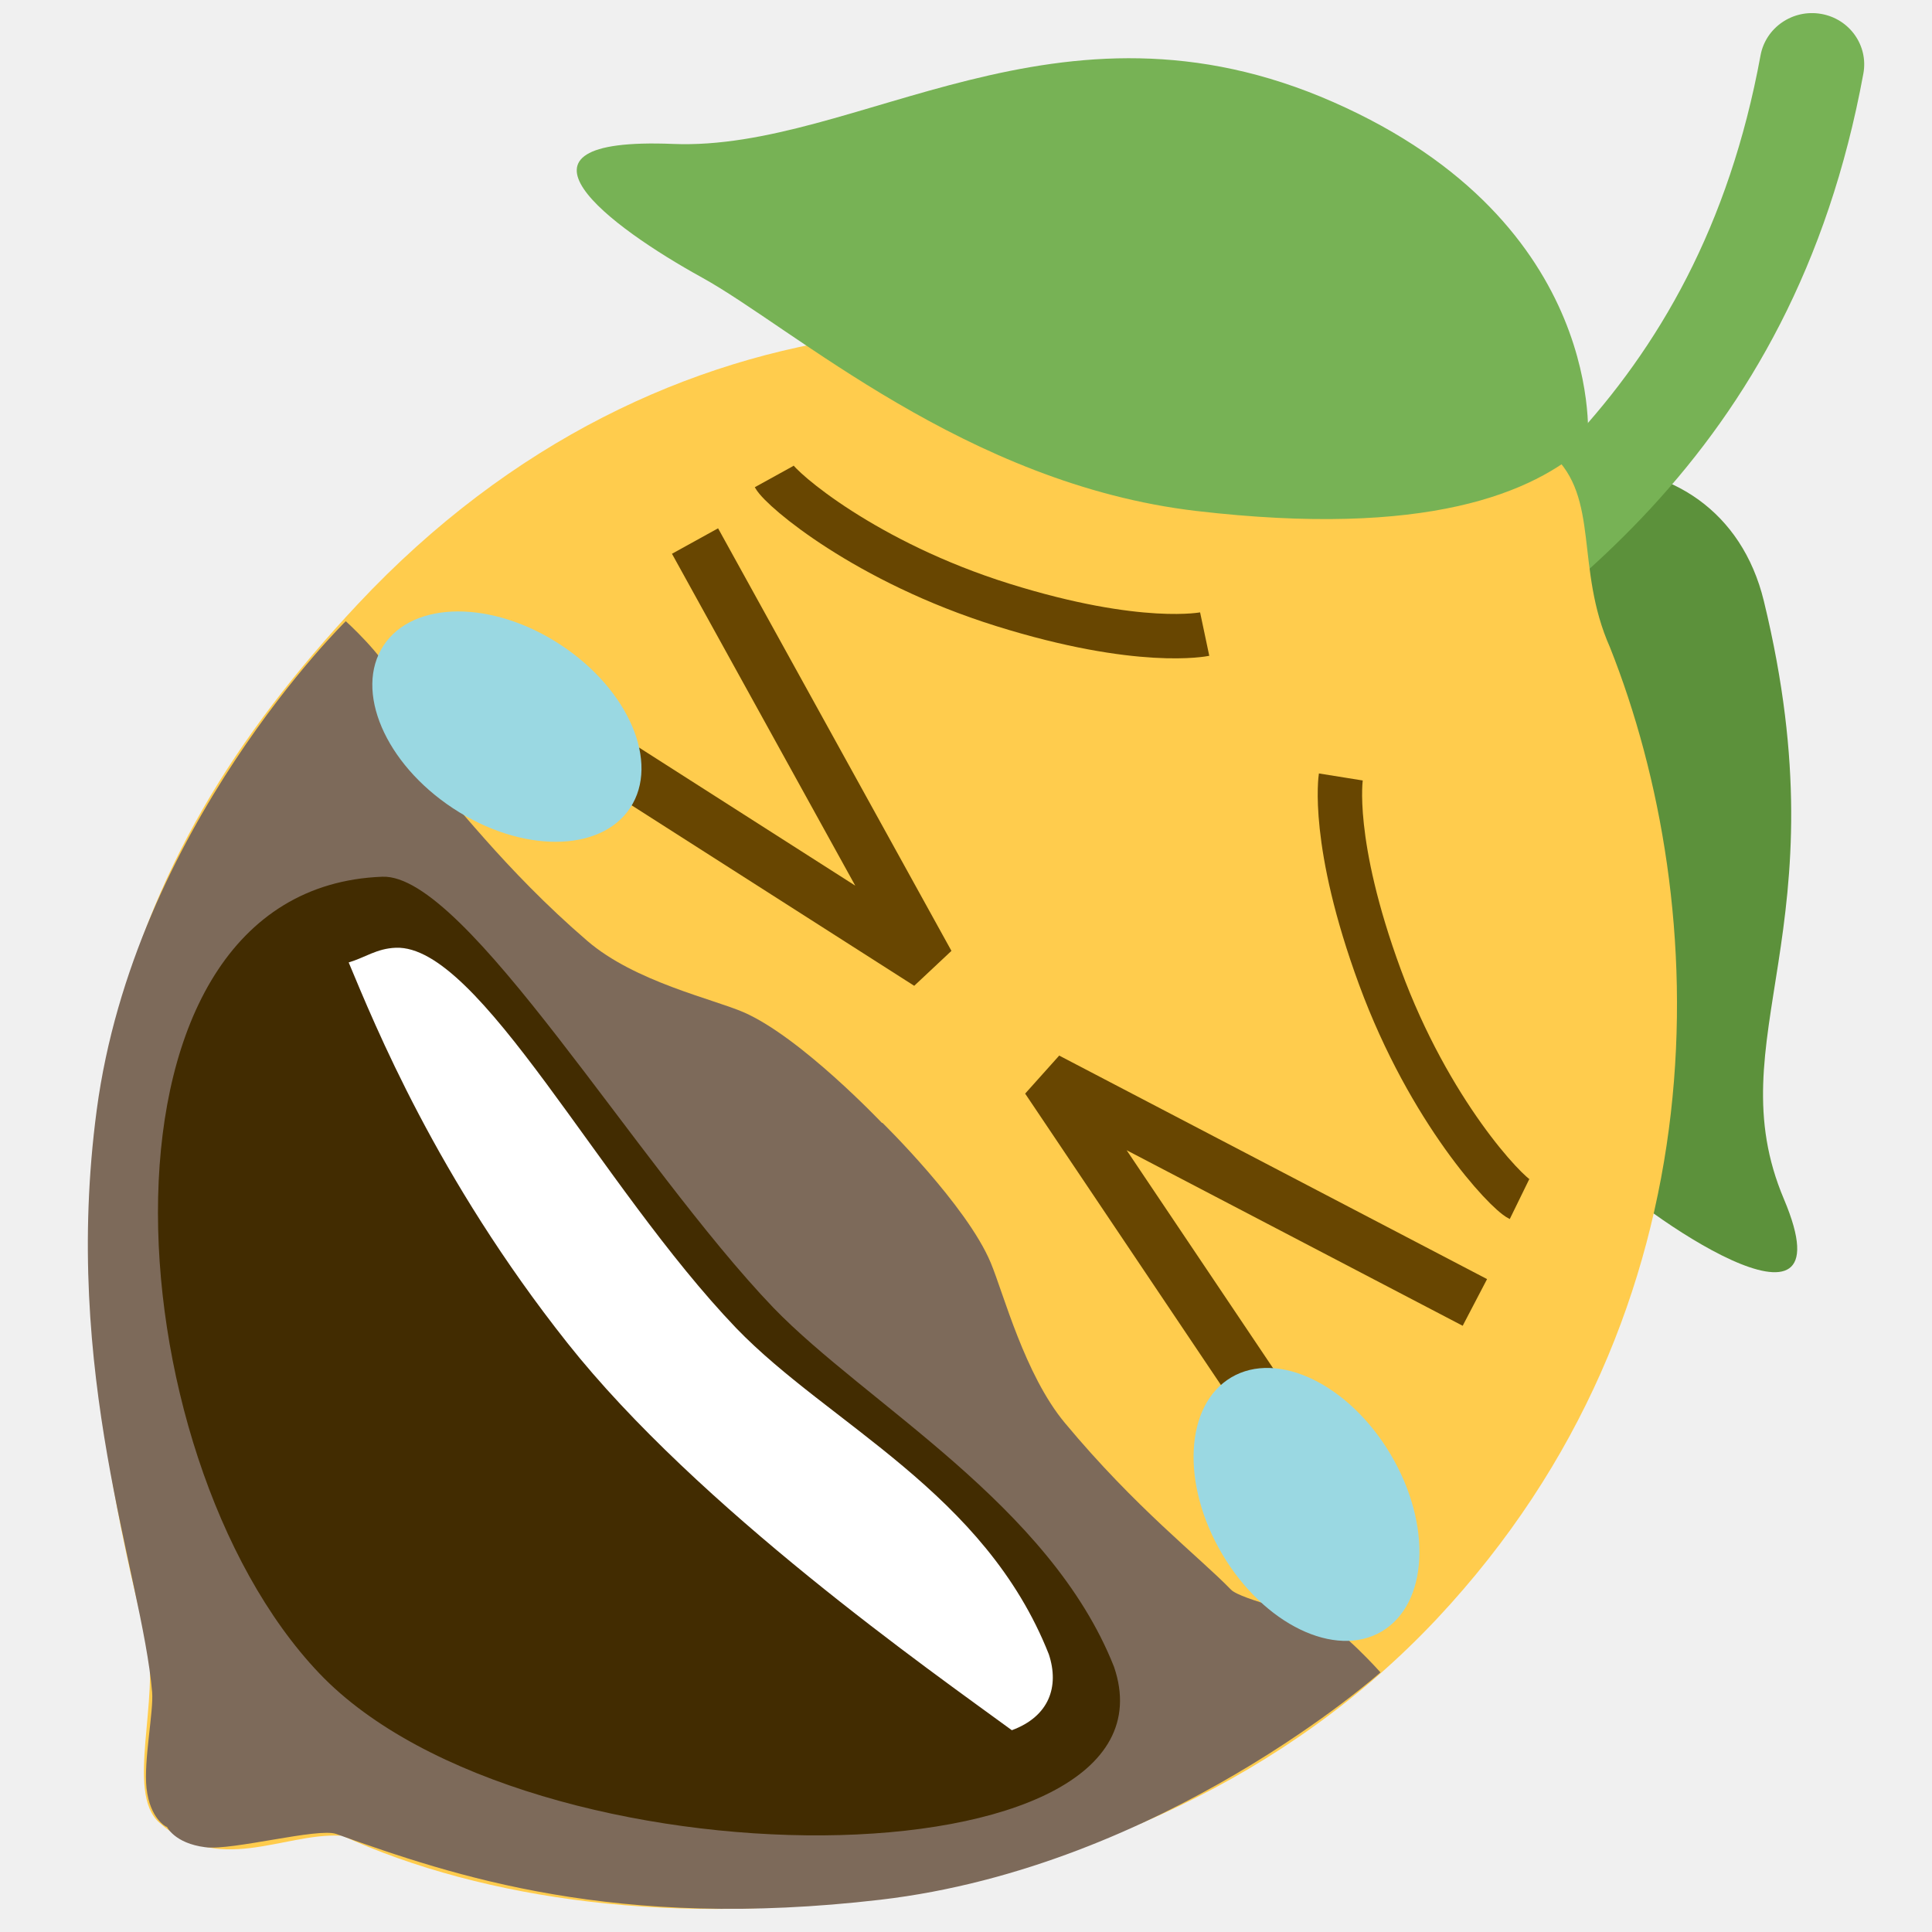
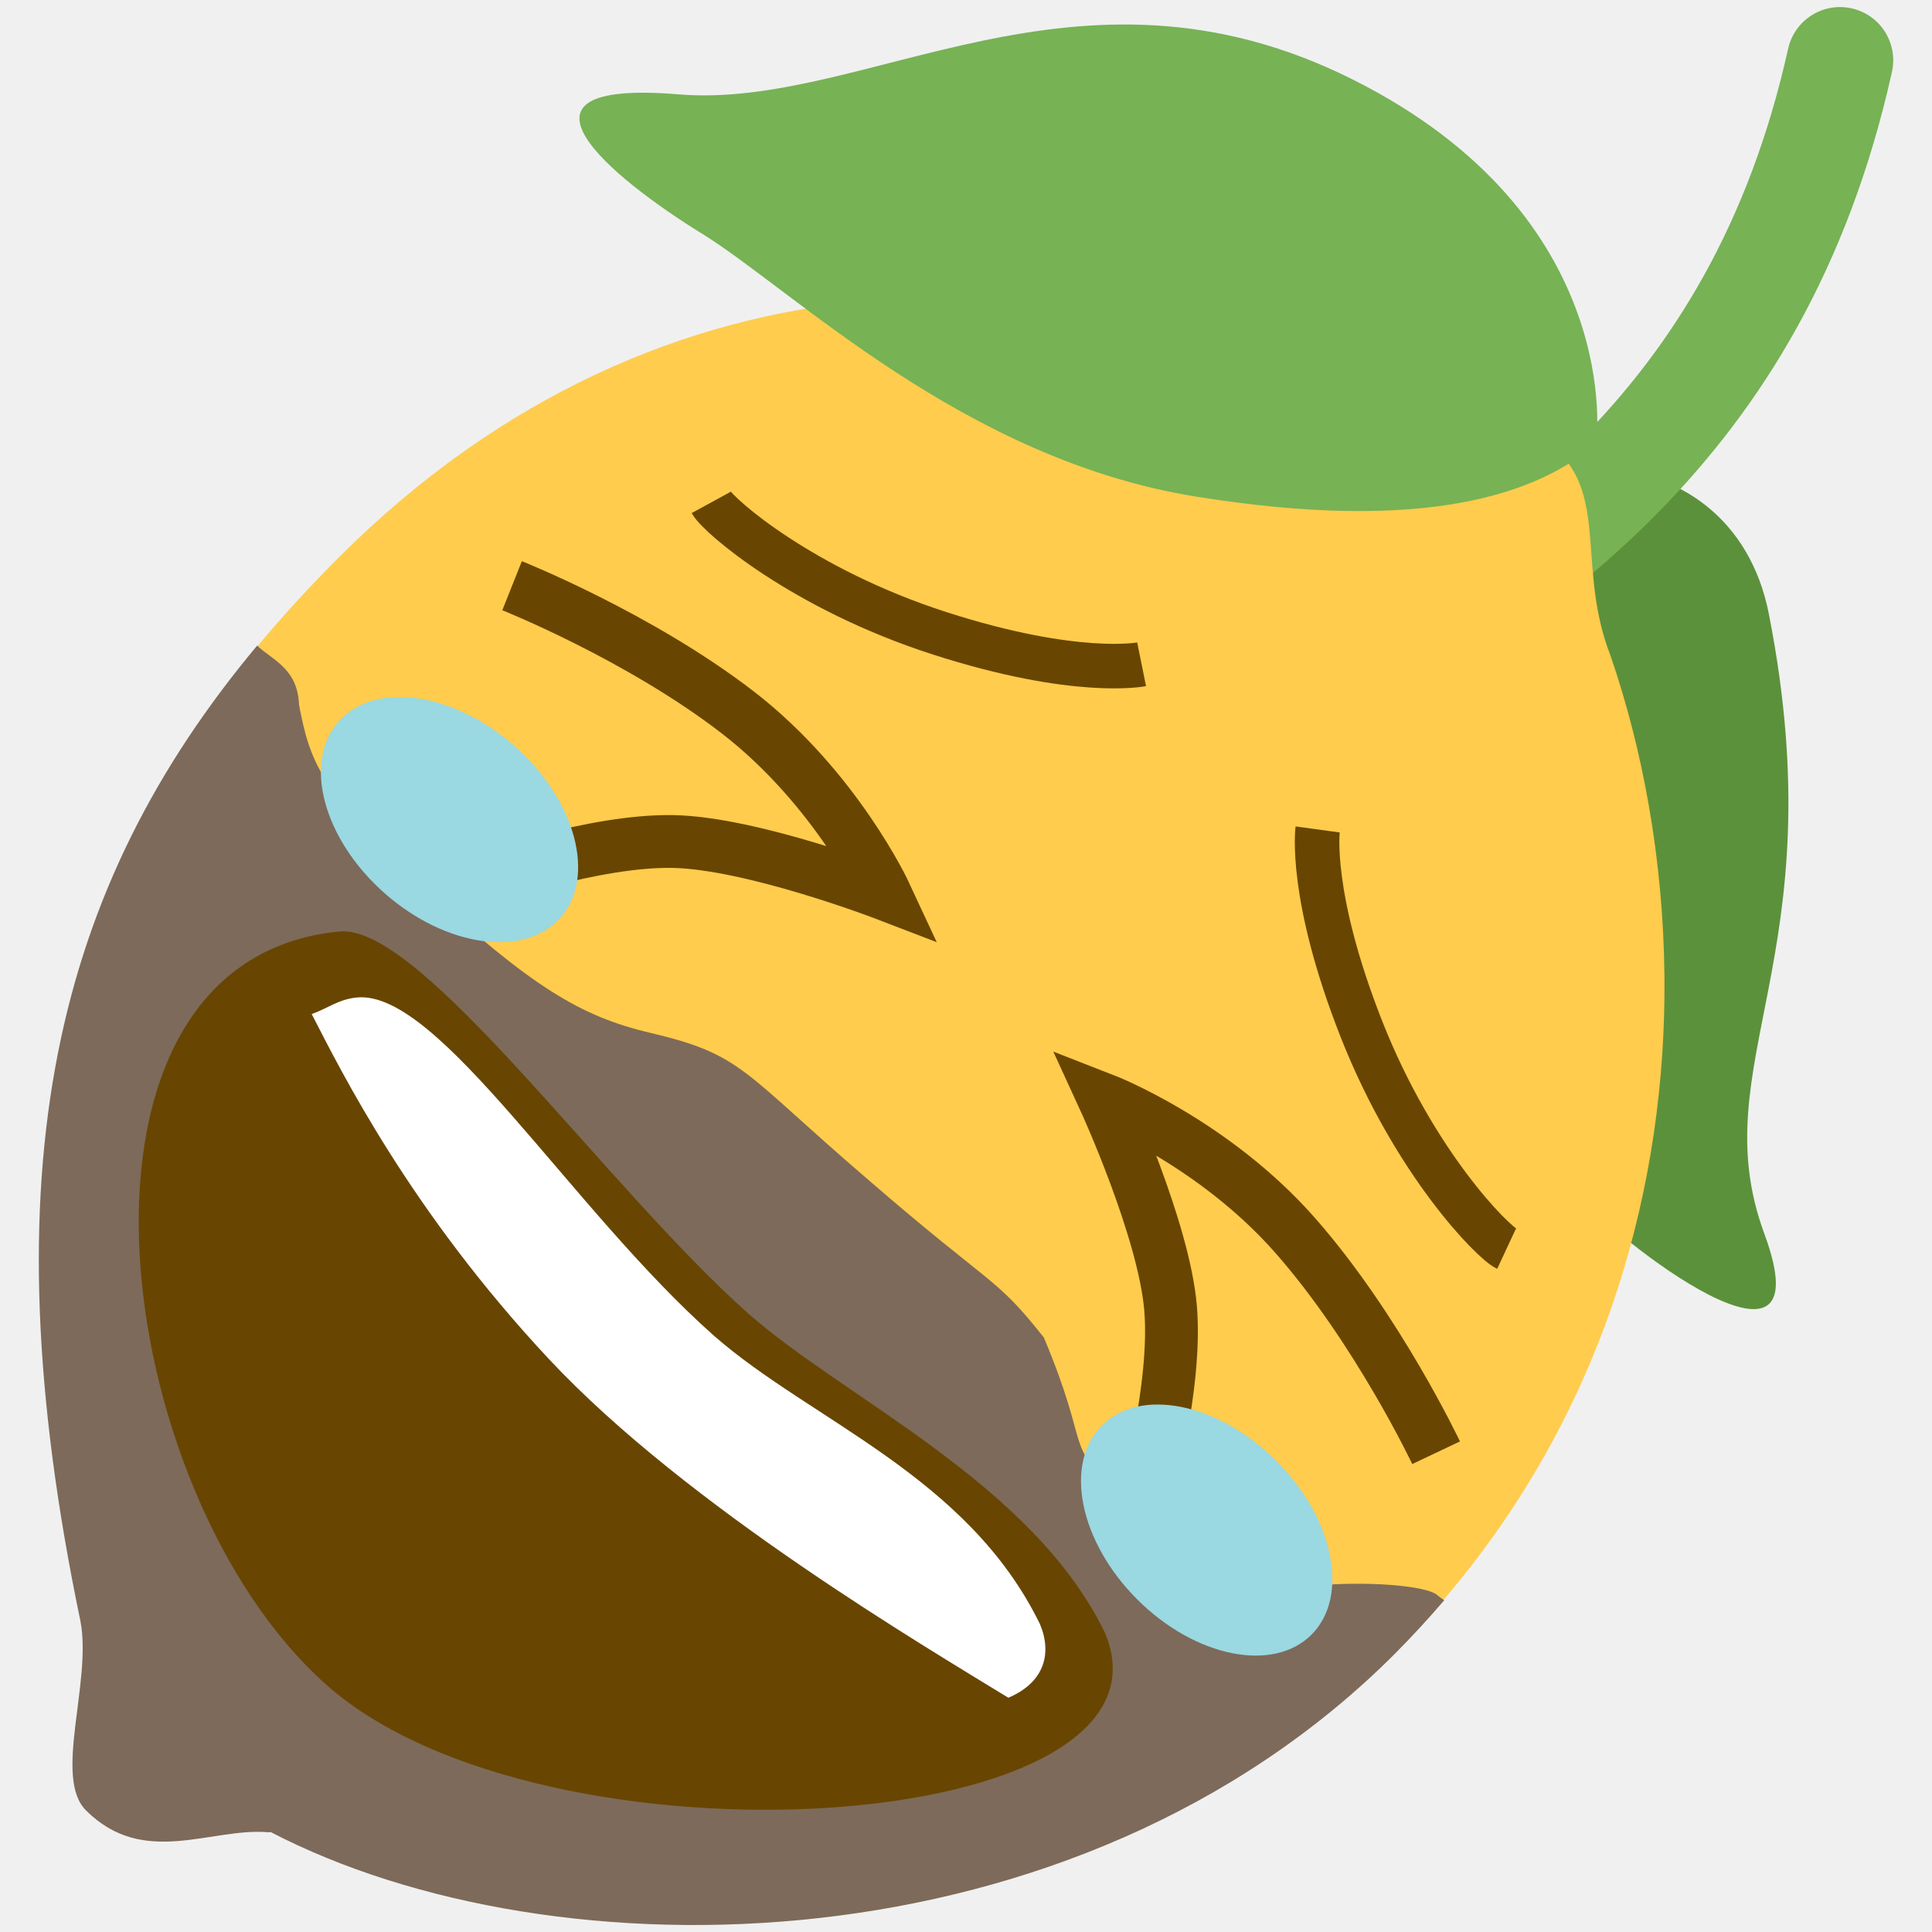
- <svg xmlns="http://www.w3.org/2000/svg" width="100%" height="100%" viewBox="0 0 256 256" version="1.1" xml:space="preserve" style="fill-rule:evenodd;clip-rule:evenodd;">
-   <g transform="matrix(1,0,0,1,-283,0)">
-     <g id="lemoncette">
-         </g>
-     <g id="lemon_xd" transform="matrix(1.43275,0,0,1.00685,-96.6949,2.01633)">
-       <rect x="265.012" y="-2.003" width="178.149" height="253.33" style="fill:none;" />
-       <g transform="matrix(0.735392,0.130527,-0.0917271,1.04646,-204.657,-134.36)">
-         <g transform="matrix(0.149271,0.896737,-0.912882,0.151959,882.857,16.9636)">
-           <g transform="matrix(7.04762,0,0,7.04762,0.500558,1.45139)">
-             <path d="M11.405,3.339C17.885,2.064 19.858,4.604 23.06,3.423C26.262,2.242 23.153,6.243 22.315,6.931C21.475,7.619 14.174,11.74 11.008,10.229C7.842,8.718 7.826,4.043 11.405,3.339Z" style="fill:rgb(92,145,59);fill-rule:nonzero;" />
-           </g>
-           <g transform="matrix(7.04762,0,0,7.04762,0.500558,1.45139)">
-             <path d="M15.001,16C14.697,16 14.396,15.862 14.2,15.6C13.513,14.684 12.892,13.645 12.235,12.544C9.967,8.749 7.396,4.446 0.783,2.976C0.244,2.856 -0.096,2.322 0.024,1.783C0.144,1.243 0.678,0.905 1.217,1.024C8.671,2.68 11.599,7.581 13.952,11.519C14.582,12.573 15.176,13.568 15.8,14.4C16.132,14.842 16.042,15.469 15.6,15.8C15.42,15.935 15.21,16 15.001,16Z" style="fill:rgb(119,178,85);fill-rule:nonzero;" />
-           </g>
-           <g transform="matrix(7.04762,0,0,7.04762,0.500558,1.45139)">
-             <path d="M34.3,31.534C34.302,31.517 34.297,31.506 34.297,31.491C37.071,26.156 36.944,16.378 30.951,10.384C25.15,4.584 17.271,4.563 12.184,6.317C10.605,6.931 9.267,6.383 8.369,7.282C7.488,8.163 8.018,10.001 7.655,11.101C4.486,16.303 4.25,24.126 10.343,30.218C15.305,35.18 20.781,37.06 30.323,35.071C30.325,35.069 30.328,35.07 30.331,35.069C31.479,34.851 33.281,35.592 33.897,34.975C34.982,33.89 34.206,32.617 34.3,31.534Z" style="fill:rgb(255,204,77);fill-rule:nonzero;" />
-           </g>
-           <g transform="matrix(7.04762,0,0,7.04762,0.500558,1.45139)">
-             <path d="M8.208,6.583C8.208,6.583 3.938,5.993 1.351,11.182C-1.236,16.37 1.933,20.307 1.641,23.835C1.348,27.365 3.207,25.1 4.262,23.39C5.317,21.68 8.492,18.495 9.2,14.121C9.907,9.745 9.13,7.663 8.208,6.583Z" style="fill:rgb(119,178,85);fill-rule:nonzero;" />
-           </g>
-         </g>
-         <g transform="matrix(0.825348,0.653224,-0.653224,0.825348,752.237,-21.1212)">
-           <path d="M127.565,132.475L127.565,132.425C127.565,132.425 141.578,132.155 148.424,134.911C152.101,136.391 160.692,141.337 168.096,141.956C181.248,143.055 190.616,141.736 196.016,141.781C197.666,141.794 204.786,137.236 205.876,136.78C208.507,135.679 215.44,136.025 215.44,136.025C215.44,136.025 213.757,170.613 193.065,197.211C173.646,222.173 155.669,231.24 142.265,237.725C140.226,238.712 135.072,247.866 132.515,249.883C129.603,252.181 127.57,251.427 127.565,251.425L127.565,251.475C127.565,251.475 125.531,252.233 122.616,249.933C120.059,247.916 116.713,242.918 114.965,241.475C103.987,232.415 80.584,222.723 61.165,197.761C40.474,171.163 40.565,136.075 40.565,136.075C40.565,136.075 46.624,135.729 49.255,136.83C50.345,137.286 57.465,141.844 59.115,141.831C64.515,141.786 74.524,143.341 87.676,142.242C95.08,141.623 103.03,136.441 106.706,134.961C113.55,132.206 127.554,132.475 127.565,132.475Z" style="fill:rgb(125,106,90);" />
-         </g>
-       </g>
-       <g transform="matrix(1.0164,0.0896943,-0.0461431,1.0588,4.3982,-40.2002)">
-         <g id="mouth" transform="matrix(0.69796,0,0,0.993195,265.244,-863.288)">
-           <path d="M99.249,1040.66C80.293,1023.87 55.834,988.905 44.987,989.944C5.526,993.726 14.269,1063.95 43.198,1089.73C72.127,1115.5 157.974,1109.78 146.371,1082.79C136.744,1063.08 112.094,1051.92 99.249,1040.66Z" style="fill:rgb(66,44,1);fill-rule:nonzero;" />
-         </g>
-         <g id="path903" transform="matrix(0.69796,0,0,0.993195,265.244,-863.288)">
-           <path d="M137.799,1081.72C128.172,1062.01 107.452,1054.78 94.607,1043.51C75.651,1026.73 58.155,997.655 47.308,998.694C44.819,998.933 43.416,1000.15 41.304,1000.89C45.22,1008.51 54.438,1027.04 72.754,1046.62C91.071,1066.2 122.787,1084.82 133.61,1091.48C138.331,1089.48 139.46,1085.69 137.799,1081.72Z" style="fill:white;fill-rule:nonzero;" />
-         </g>
-       </g>
-       <g id="path835-2" transform="matrix(0.657193,-0.325594,0.228809,0.935184,34.0422,-759.008)">
-         <path d="M190.293,1059.01L146.359,1012.26L161.717,1070.81" style="fill:none;fill-rule:nonzero;stroke:rgb(104,70,1);stroke-width:7px;" />
-       </g>
-       <g id="path835-21" transform="matrix(0.213531,-0.942472,-0.662315,-0.303854,990.054,570.33)">
-         <path d="M190.293,1059.01L146.359,1012.26L161.717,1070.81" style="fill:none;fill-rule:nonzero;stroke:rgb(104,70,1);stroke-width:7px;" />
-       </g>
-       <g id="path1024-1" transform="matrix(0.695699,0.0228681,-0.0160704,0.989979,283.242,-870.389)">
-         <path d="M199.63,1031.97C197.806,1031.13 187.405,1020.66 180.405,1002.9C173.404,985.146 174.594,976.43 174.594,976.43" style="fill:none;fill-rule:nonzero;stroke:rgb(104,70,1);stroke-width:5.9px;" />
-       </g>
-       <g id="path1024-11" transform="matrix(-0.0504756,-0.987635,-0.694052,0.0718266,1062.93,183.746)">
-         <path d="M199.63,1031.97C197.806,1031.13 187.405,1020.66 180.405,1002.9C173.404,985.146 174.594,976.43 174.594,976.43" style="fill:none;fill-rule:nonzero;stroke:rgb(104,70,1);stroke-width:5.9px;" />
-       </g>
-       <g id="path942" transform="matrix(0.581364,0.544233,-0.382455,0.82728,175.168,-854.017)">
-         <ellipse cx="690.091" cy="691.507" rx="19.621" ry="13.004" style="fill:rgb(154,216,226);" />
-       </g>
-       <g id="path942-6" transform="matrix(-0.354898,-0.851785,-0.598585,0.505019,463.51,-868.895)">
-         <ellipse cx="-868.088" cy="644.439" rx="19.621" ry="13.004" style="fill:rgb(154,216,226);" />
-       </g>
+ <svg xmlns="http://www.w3.org/2000/svg" width="256" height="256" viewBox="0 0 67.733 67.733" version="1.1" id="svg8">
+   <defs id="defs2">
+     </defs>
+   <g id="layer1" style="display:inline" transform="translate(0,-229.2667)">
+     <g id="g4603-2" transform="matrix(0,1.864954,-1.864937,0,68.24459,229.5146)" style="display:inline">
+       <path id="path4583-6" d="m 11.405,3.342 c 6.48,-1.275 8.453,1.265 11.655,0.084 3.202,-1.181 0.093,2.82 -0.745,3.508 -0.84,0.688 -8.141,4.809 -11.307,3.298 -3.166,-1.511 -3.182,-6.186 0.397,-6.89 z" style="display:inline;fill:#5c913b" />
+       <path id="path4585-1" d="m 15.001,16.003 c -0.304,0 -0.605,-0.138 -0.801,-0.4 -0.687,-0.916 -1.308,-1.955 -1.965,-3.056 C 9.967,8.752 7.396,4.449 0.783,2.979 c -0.539,-0.12 -0.879,-0.654 -0.759,-1.193 0.12,-0.54 0.654,-0.878 1.193,-0.759 7.454,1.656 10.382,6.557 12.735,10.495 0.63,1.054 1.224,2.049 1.848,2.881 0.332,0.442 0.242,1.069 -0.2,1.4 -0.18,0.135 -0.39,0.2 -0.599,0.2 z" style="display:inline;fill:#77b255" />
+       <path style="display:inline;fill:#ffcc4d;stroke-width:1" d="m 18.222,5.304 c -2.211,0.021 -4.29,0.414 -6.038,1.017 -1.579,0.614 -2.917,0.066 -3.815,0.965 -0.881,0.881 -0.351,2.719 -0.714,3.819 -3.169,5.202 -3.405,13.025 2.688,19.117 0.548,0.548 1.102,1.056 1.668,1.528 0.621,0.338 0.945,-0.095 1.591,-0.293 1,-0.197 1.605,-0.345 3.444,-2.352 1.838,-2.006 2.407,-2.925 2.718,-4.246 0.415,-1.762 0.719,-1.717 2.766,-4.107 2.037,-2.351 1.795,-2.376 2.963,-3.298 2.193,-0.92 1.94,-0.335 2.963,-1.444 1.573,-1.781 1.819,-2.434 1.71,-3.53 -0.109,-1.096 -0.006,-2.231 0.169,-2.422 C 30.356,10.037 30.195,9.694 29.946,9.461 26.337,6.371 22.077,5.267 18.222,5.304 Z" id="path4587-8" />
+       <path id="path4589-7" d="m 8.208,6.586 c 0,0 -4.27,-0.59 -6.857,4.599 -2.587,5.188 0.582,9.125 0.29,12.653 -0.293,3.53 1.566,1.265 2.621,-0.445 1.055,-1.71 4.23,-4.895 4.938,-9.269 0.707,-4.376 -0.07,-6.458 -0.992,-7.538 z" style="display:inline;fill:#77b255" />
+       <path style="display:inline;fill:#7d6a5a;fill-opacity:1;stroke-width:1" d="m 29.95,9.444 c -0.036,0.055 -0.076,0.107 -0.097,0.13 -0.175,0.191 -0.278,1.327 -0.169,2.423 0.109,1.096 -0.138,1.749 -1.71,3.529 -1.023,1.109 -0.77,0.524 -2.963,1.444 -1.168,0.922 -0.926,0.946 -2.963,3.298 -2.047,2.39 -2.352,2.345 -2.766,4.106 -0.311,1.321 -0.88,2.24 -2.719,4.246 -1.838,2.006 -2.443,2.155 -3.443,2.352 -0.685,0.024 -0.839,0.493 -1.116,0.788 4.553,3.8 9.842,5.092 18.33,3.323 0.002,-0.002 0.005,-9.94e-4 0.008,-0.002 1.148,-0.218 2.941,0.514 3.557,-0.103 1.085,-1.085 0.318,-2.349 0.412,-3.432 0.002,-0.017 -0.003,-0.028 -0.003,-0.043 2.774,-5.335 2.647,-15.131 -3.346,-21.125 C 30.63,10.048 30.293,9.738 29.95,9.444 Z" id="path4587-9-9" />
    </g>
+     <path style="display:inline;fill:#684601;fill-opacity:1;stroke:none;stroke-width:0.08px;stroke-linecap:butt;stroke-linejoin:miter;stroke-opacity:1" d="m 26.26,275.341 c -5.015,-4.441 -11.487,-13.693 -14.357,-13.418 -10.441,1.001 -8.127,19.581 -0.473,26.4 7.654,6.819 30.368,5.306 27.298,-1.834 -2.547,-5.216 -9.069,-8.167 -12.468,-11.148 z" id="path4634" />
+     <path style="fill:none;stroke:#684601;stroke-width:1.851;stroke-linecap:butt;stroke-linejoin:miter;stroke-miterlimit:4;stroke-dasharray:none;stroke-opacity:1" d="m 17.953,249.801 c 0,0 4.452,1.773 7.907,4.438 3.456,2.666 5.178,6.375 5.178,6.375 0,0 -4.653,-1.788 -7.431,-1.845 -2.778,-0.057 -6.667,1.324 -6.667,1.324" id="path835" />
+     <path style="fill:#ffffff;stroke:none;stroke-width:0.305px;stroke-linecap:butt;stroke-linejoin:miter;stroke-opacity:1" d="m 36.459,286.205 c -2.547,-5.216 -8.03,-7.128 -11.428,-10.109 -5.016,-4.441 -9.645,-12.134 -12.515,-11.859 -0.659,0.063 -1.03,0.386 -1.588,0.581 1.036,2.016 3.475,6.92 8.321,12.1 4.846,5.18 13.238,10.107 16.101,11.869 1.249,-0.529 1.548,-1.531 1.109,-2.583 z" id="path903" />
+     <ellipse style="opacity:1;vector-effect:none;fill:#9ad8e2;fill-opacity:1;stroke:none;stroke-width:1.434;stroke-linecap:round;stroke-linejoin:round;stroke-miterlimit:4;stroke-dasharray:none;stroke-dashoffset:0;stroke-opacity:1;paint-order:stroke fill markers" id="path942" cx="182.587" cy="182.961" rx="5.191" ry="3.441" transform="rotate(41.44595)" />
+     <path style="fill:none;stroke:#684601;stroke-width:1.561;stroke-linecap:butt;stroke-linejoin:miter;stroke-miterlimit:4;stroke-dasharray:none;stroke-opacity:1" d="m 24.935,246.88 c 0.255,0.467 3.193,3.037 8,4.587 4.807,1.55 7.088,1.089 7.088,1.089" id="path1024" />
+     <path style="display:inline;fill:none;stroke:#684601;stroke-width:1.851;stroke-linecap:butt;stroke-linejoin:miter;stroke-miterlimit:4;stroke-dasharray:none;stroke-opacity:1" d="m 50.348,280.197 c 0,0 -2.053,-4.33 -4.933,-7.609 -2.88,-3.279 -6.692,-4.762 -6.692,-4.762 0,0 2.081,4.53 2.315,7.299 0.234,2.769 -0.897,6.738 -0.897,6.738" id="path835-2" />
+     <ellipse style="display:inline;opacity:1;vector-effect:none;fill:#9ad8e2;fill-opacity:1;stroke:none;stroke-width:1.434;stroke-linecap:round;stroke-linejoin:round;stroke-miterlimit:4;stroke-dasharray:none;stroke-dashoffset:0;stroke-opacity:1;paint-order:stroke fill markers" id="path942-6" cx="-229.682" cy="170.508" rx="5.191" ry="3.441" transform="matrix(-0.7082611,-0.7059506,-0.7059506,0.7082611,0,0)" />
+     <path style="display:inline;fill:none;stroke:#684601;stroke-width:1.561;stroke-linecap:butt;stroke-linejoin:miter;stroke-miterlimit:4;stroke-dasharray:none;stroke-opacity:1" d="m 52.819,273.043 c -0.482,-0.225 -3.234,-2.993 -5.087,-7.692 -1.852,-4.698 -1.537,-7.005 -1.537,-7.005" id="path1024-1" />
  </g>
</svg>
